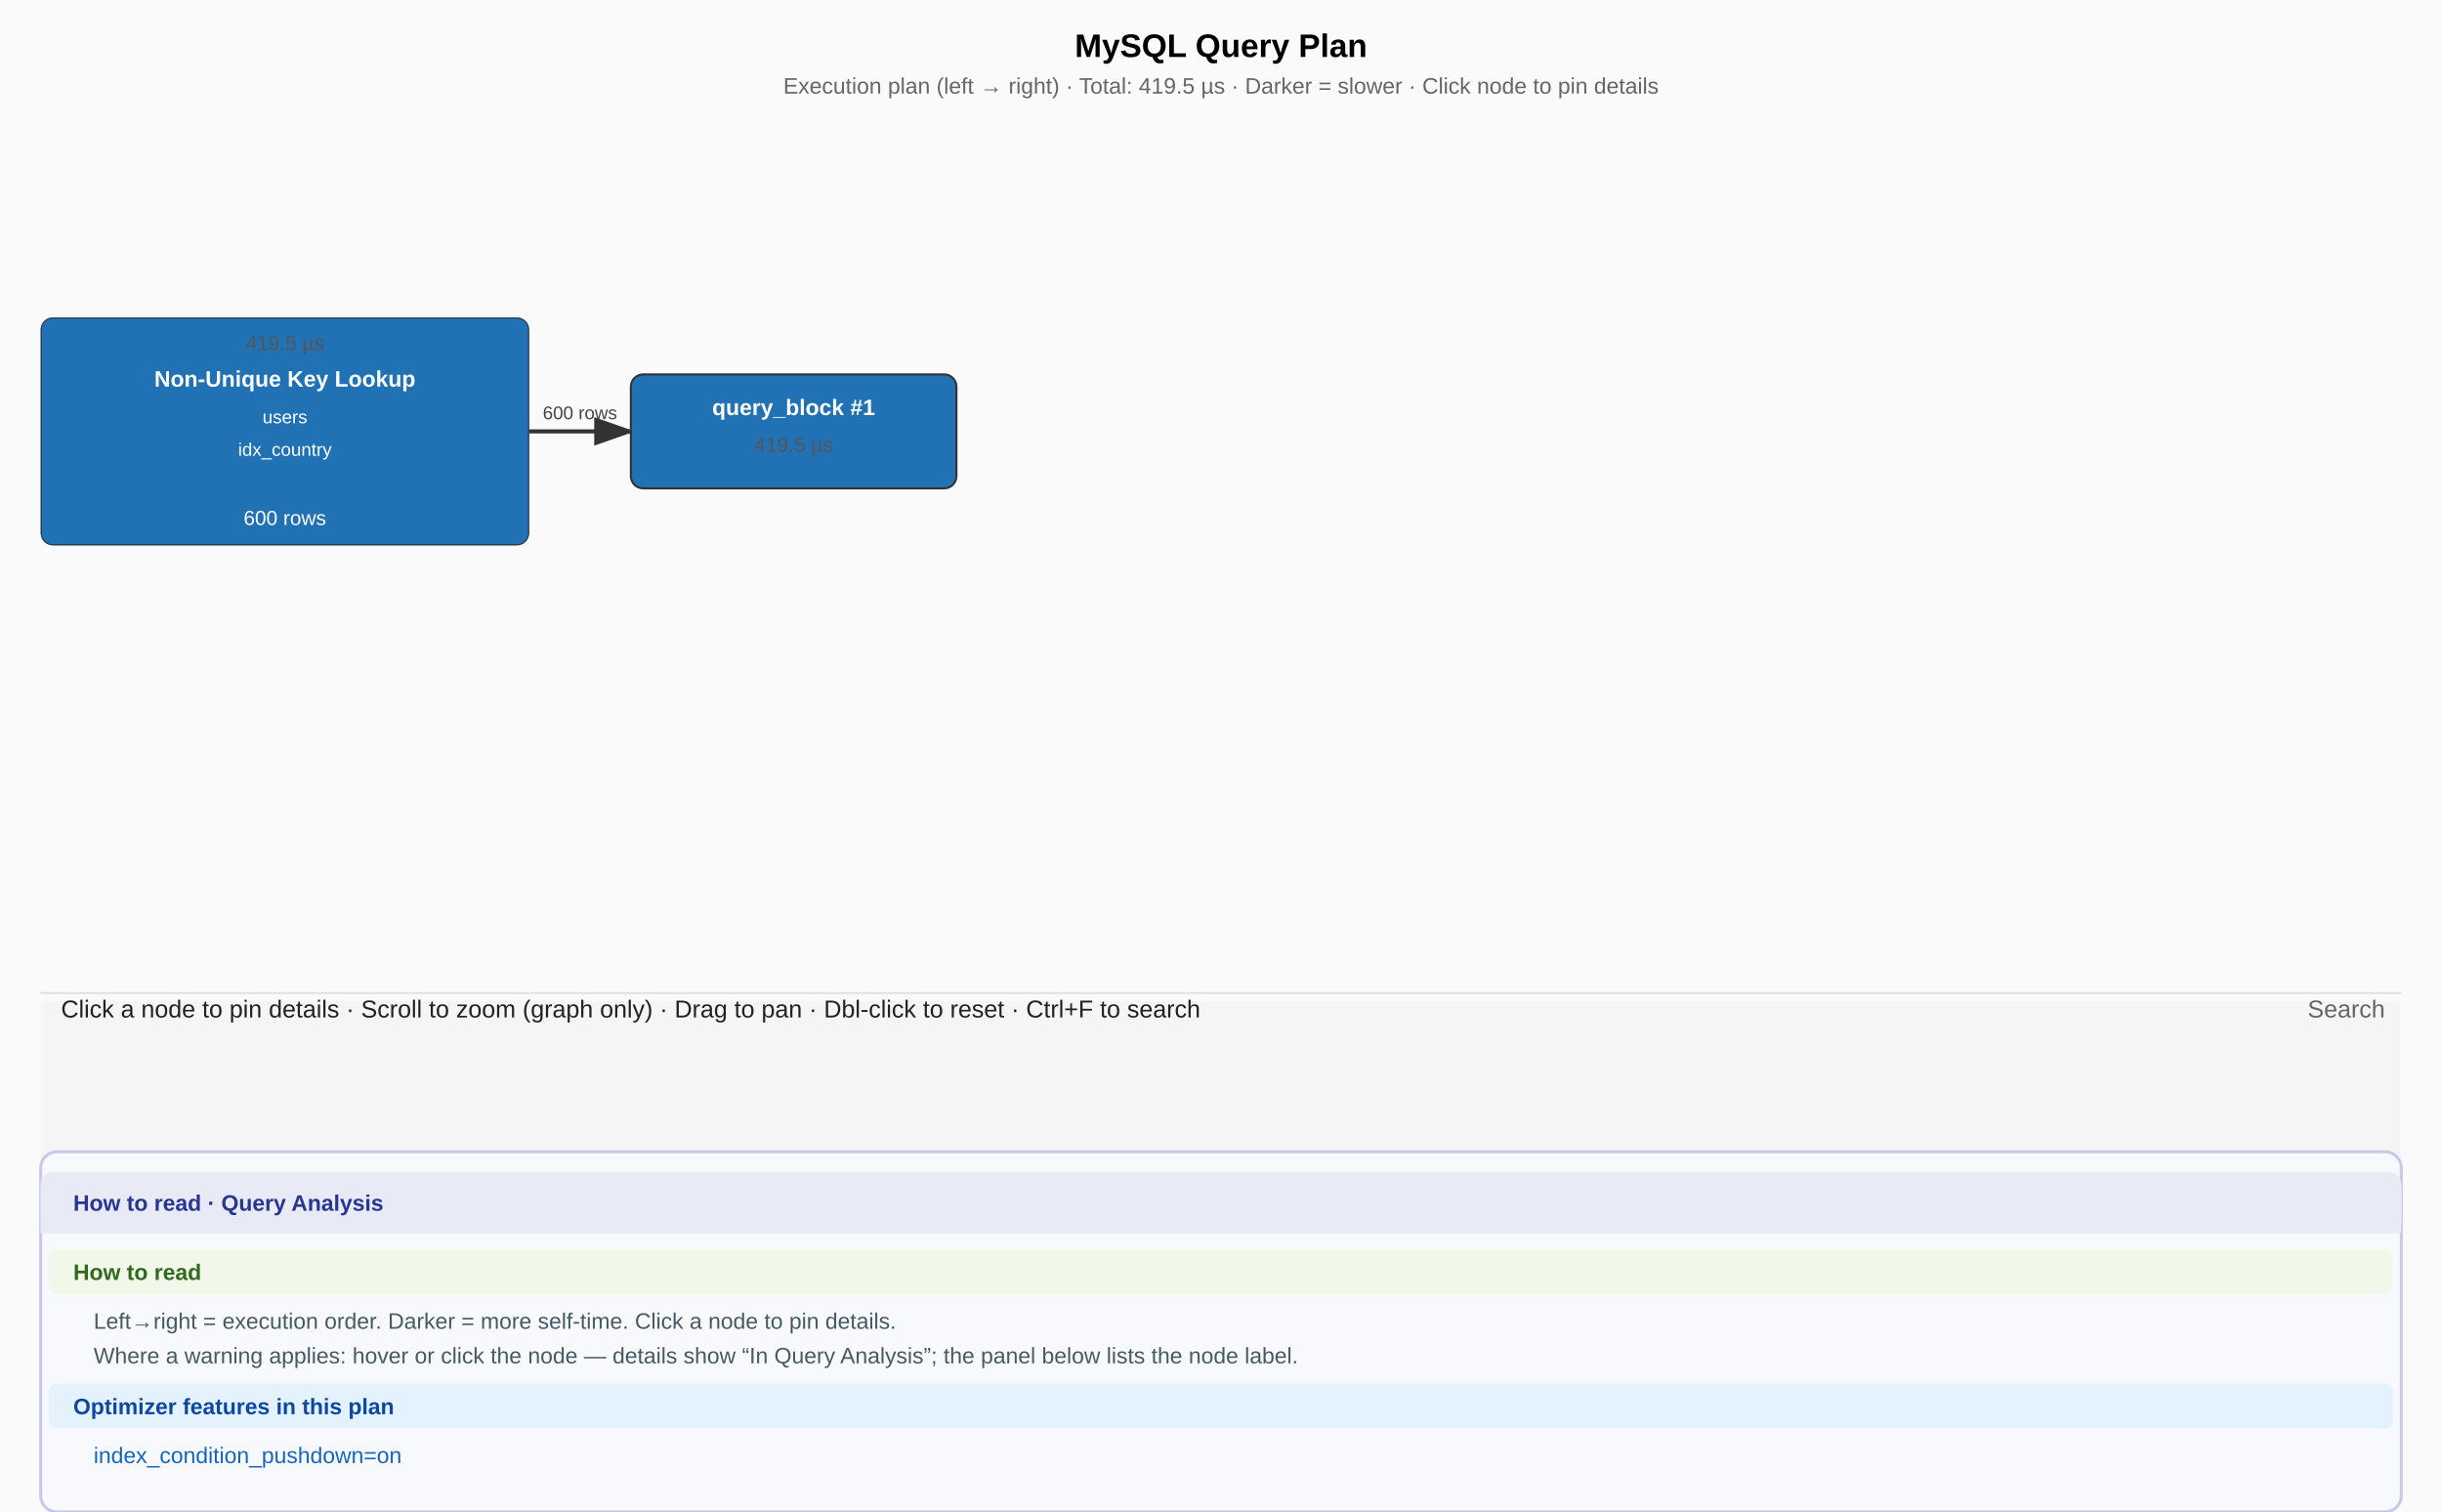
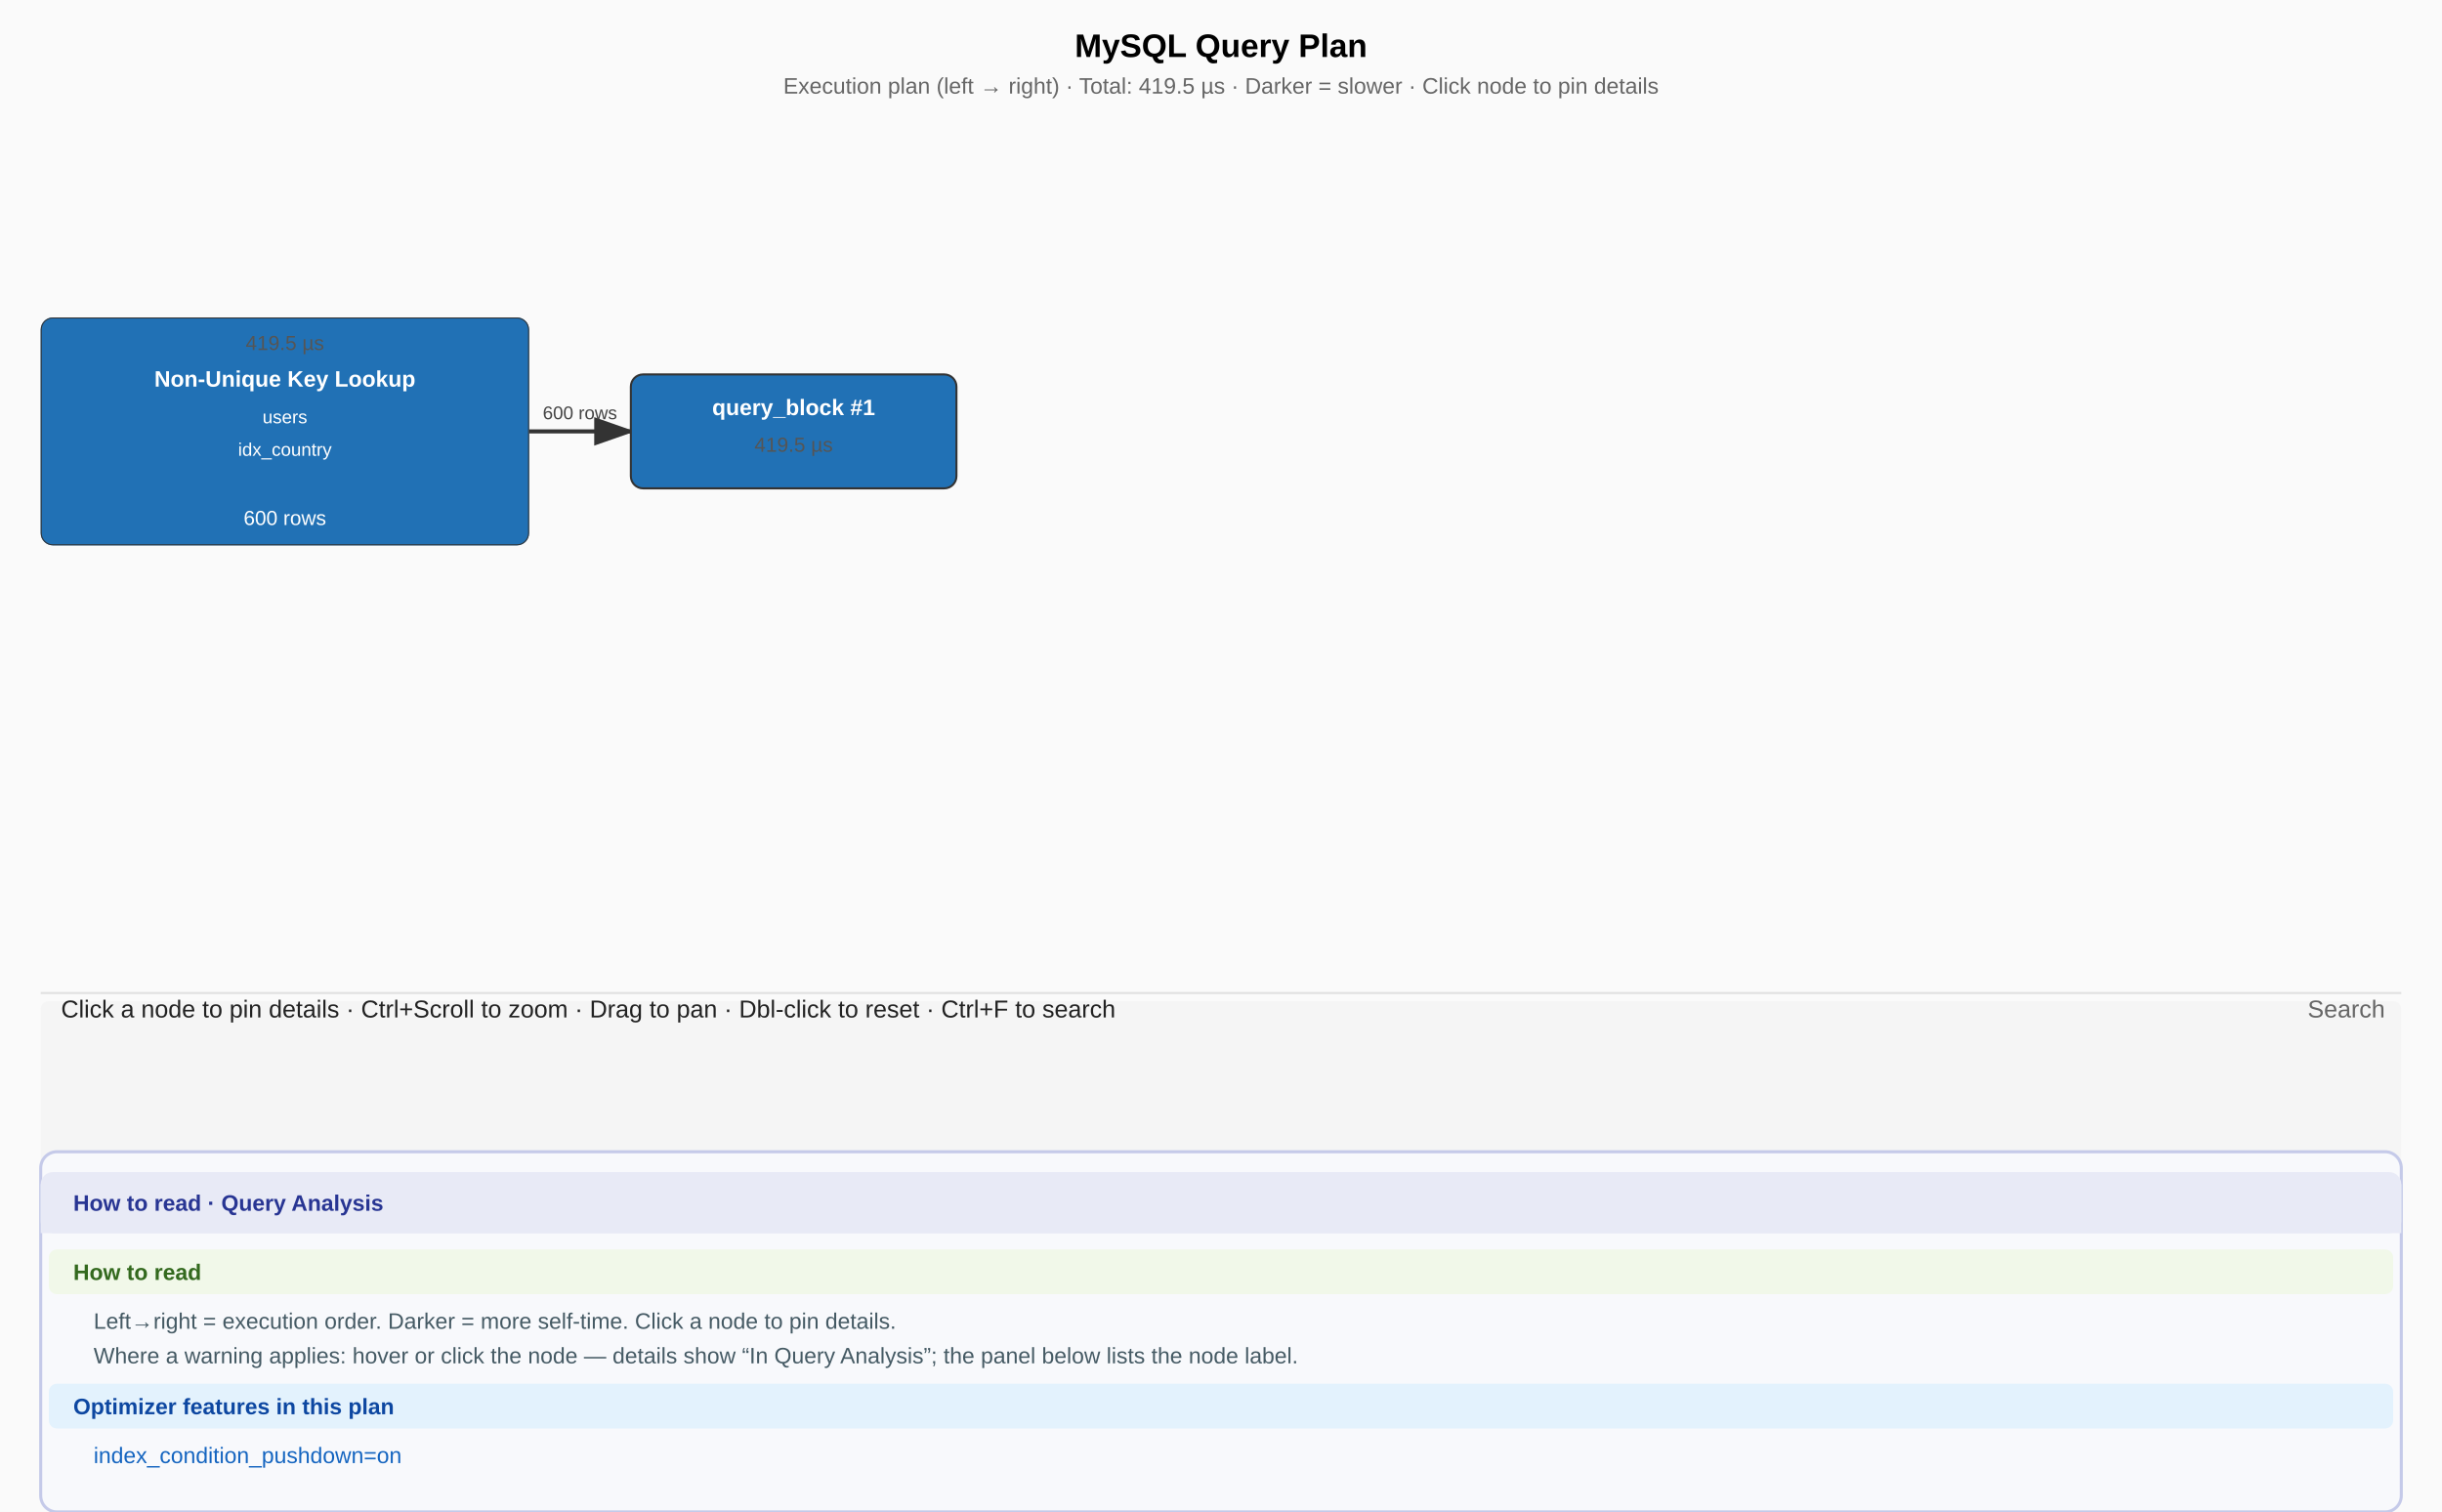
<svg xmlns="http://www.w3.org/2000/svg" version="1.1" width="1200" height="743">
  <defs>
    <marker id="arrowhead" markerWidth="10" markerHeight="7" refX="9" refY="3.5" orient="auto">
      <polygon points="0 0, 10 3.5, 0 7" fill="#333" />
    </marker>
+     <clipPath id="diagram-clip">
+       <rect x="0" y="0" width="1200" height="558" />
+     </clipPath>
  </defs>
  <style>
  text { font-family: Arial, sans-serif; font-size: 11px; }
  .title { font-size: 16px; font-weight: bold; }
  .subtitle { font-size: 11px; fill: #666; }
  .cost { font-size: 10px; fill: #555; }
  .node-label { font-weight: bold; font-size: 11px; }
  .node-sublabel { font-size: 9px; }
  .row-count { font-size: 10px; }
  .arrow-label { font-size: 9px; fill: #444; }
  .diagram-node { cursor: pointer; }
  .diagram-node:hover rect, .diagram-node:hover polygon { opacity: 0.9; stroke-width: 2; }
  .badge-covering { font-size: 8px; fill: #1b5e20; font-weight: bold; }
  .loops-line { font-size: 9px; fill: #555; }
  .details-line { font-size: 12px; fill: #222; user-select: text; -webkit-user-select: text; cursor: text; }
  .details-line.dim { fill: #999; }
  #search { font-size: 12px; fill: #666; cursor: pointer; }
  #search:hover { fill: #000; }
  .diagram-node.pinned rect, .diagram-node.pinned polygon { stroke: #e600e6; stroke-width: 3; }
  .diagram-node.dim { opacity: 0.25; }
</style>
  <rect width="100%" height="100%" fill="#fafafa" />
  <text x="600.0" y="28" text-anchor="middle" class="title">MySQL Query Plan</text>
  <text x="600.0" y="46" text-anchor="middle" class="subtitle">Execution plan (left → right)  ·  Total: 419.5 µs  ·  Darker = slower  ·  Click node to pin details</text>
  <line x1="20" y1="488" x2="1180" y2="488" stroke="#e0e0e0" stroke-width="1" />
  <rect x="20" y="492" width="1160" height="112" fill="#f5f5f5" rx="4" />
  <text id="search" x="1172" y="500" text-anchor="end">Search</text>
-   <text id="details-l0" x="30" y="500" text-anchor="start" class="details-line">Click a node to pin details  ·  Scroll to zoom (graph only)  ·  Drag to pan  ·  Dbl-click to reset  ·  Ctrl+F to search</text>
+   <text id="details-l0" x="30" y="500" text-anchor="start" class="details-line">Click a node to pin details  ·  Ctrl+Scroll to zoom  ·  Drag to pan  ·  Dbl-click to reset  ·  Ctrl+F to search</text>
  <text id="details-l1" x="30" y="516" text-anchor="start" class="details-line" />
  <text id="details-l2" x="30" y="532" text-anchor="start" class="details-line" />
  <text id="details-l3" x="30" y="548" text-anchor="start" class="details-line" />
  <text id="details-l4" x="30" y="564" text-anchor="start" class="details-line" />
  <text id="details-l5" x="30" y="580" text-anchor="start" class="details-line" />
-   <g id="diagram-content">
+   <g id="diagram-content" clip-path="url(#diagram-clip)">
    <g class="diagram-node" data-info="Index lookup on users using idx_country (country='US'), with index con…  ·  Total: 419.5 µs  ·  Cost: 70.50  ·  Rows: 600  ·  Loops: 1  ·  Table: users  ·  Index: idx_country  ·  Est.rows: 600  ·  Covering: no">
      <defs>
        <clipPath id="clipbox-0">
          <rect x="20" y="156" width="240" height="112" rx="6" ry="6" />
        </clipPath>
      </defs>
      <g clip-path="url(#clipbox-0)">
        <rect x="20" y="156" width="240" height="112" fill="#2171b5" stroke="#333" stroke-width="1" rx="6" ry="6" />
        <text x="140.0" y="172" text-anchor="middle" class="cost" fill="#ffffff">419.5 µs</text>
        <text x="140.0" y="190" text-anchor="middle" class="node-label" fill="#ffffff">Non-Unique Key Lookup</text>
        <text x="140.0" y="208" text-anchor="middle" class="node-sublabel" fill="#ffffff">users</text>
        <text x="140.0" y="224" text-anchor="middle" class="node-sublabel" fill="#ffffff">idx_country</text>
        <text x="140.0" y="258" text-anchor="middle" class="row-count" fill="#ffffff">600 rows</text>
      </g>
    </g>
    <line x1="260" y1="212.0" x2="310" y2="212.0" stroke="#333" stroke-width="2" marker-end="url(#arrowhead)" />
    <text x="285.0" y="206.0" text-anchor="middle" class="arrow-label">600 rows</text>
    <g class="diagram-node" data-info="Total: 419.5 µs | Cost: 70.50">
      <rect x="310" y="184.0" width="160" height="56" fill="#2171b5" stroke="#333" stroke-width="1" rx="6" />
      <text x="390.0" y="204.0" text-anchor="middle" class="node-label" fill="#ffffff">query_block #1</text>
      <text x="390.0" y="222.0" text-anchor="middle" class="cost" fill="#ffffff">419.5 µs</text>
    </g>
  </g>
  <rect x="20" y="566" width="1160" height="177" fill="#f8f9fc" stroke="#c5cae9" stroke-width="1.5" rx="8" />
  <rect x="20" y="576" width="1160" height="30" fill="#e8eaf6" rx="6" />
  <rect x="20" y="582" width="1160" height="24" fill="#e8eaf6" />
  <text x="36" y="595" font-family="Arial,sans-serif" font-size="13" font-weight="bold" fill="#283593">How to read · Query Analysis</text>
  <rect x="24" y="614" width="1152" height="22" fill="#f1f8e9" rx="4" />
  <text x="36" y="629" font-family="Arial,sans-serif" font-size="11" font-weight="bold" fill="#33691e">How to read</text>
  <text x="46" y="653" font-family="Arial,sans-serif" font-size="11" fill="#455a64">Left→right = execution order. Darker = more self-time. Click a node to pin details.</text>
  <text x="46" y="670" font-family="Arial,sans-serif" font-size="11" fill="#455a64">Where a warning applies: hover or click the node — details show “In Query Analysis”; the panel below lists the node label.</text>
  <rect x="24" y="680" width="1152" height="22" fill="#e3f2fd" rx="4" />
  <text x="36" y="695" font-family="Arial,sans-serif" font-size="11" font-weight="bold" fill="#0d47a1">Optimizer features in this plan</text>
  <text x="46" y="719" font-family="Arial,sans-serif" font-size="11" fill="#1565c0">index_condition_pushdown=on</text>
</svg>
